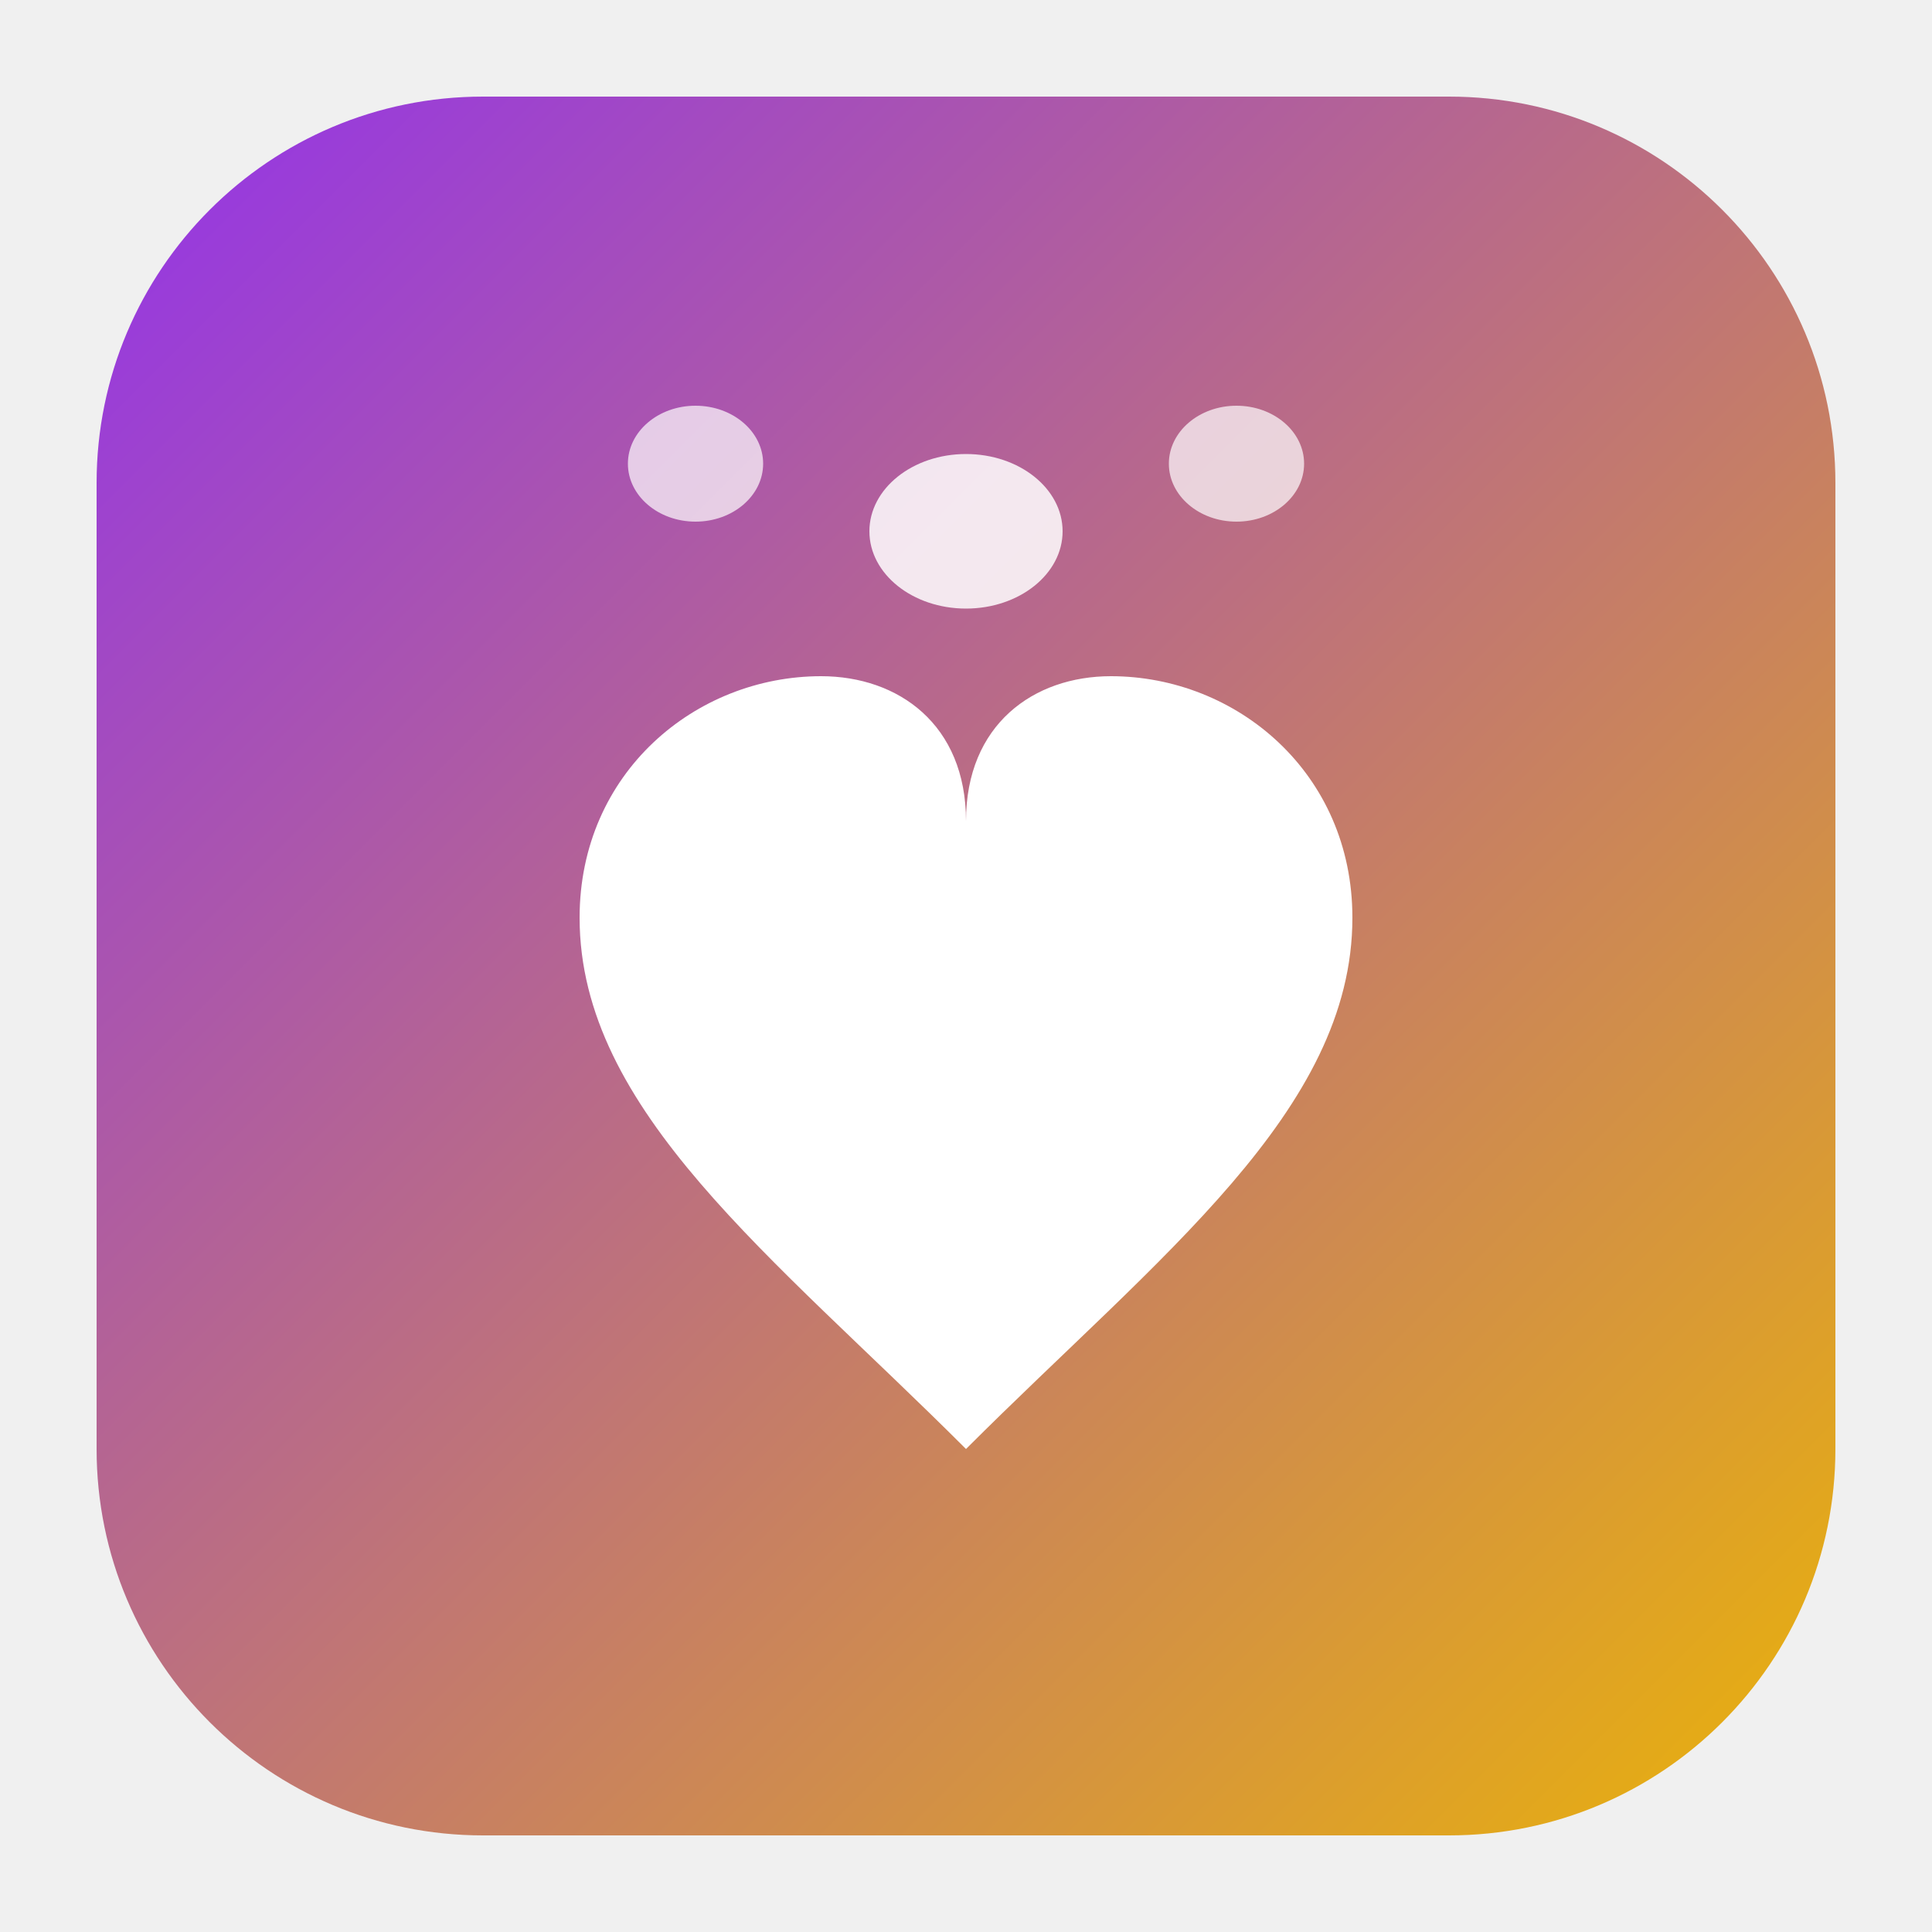
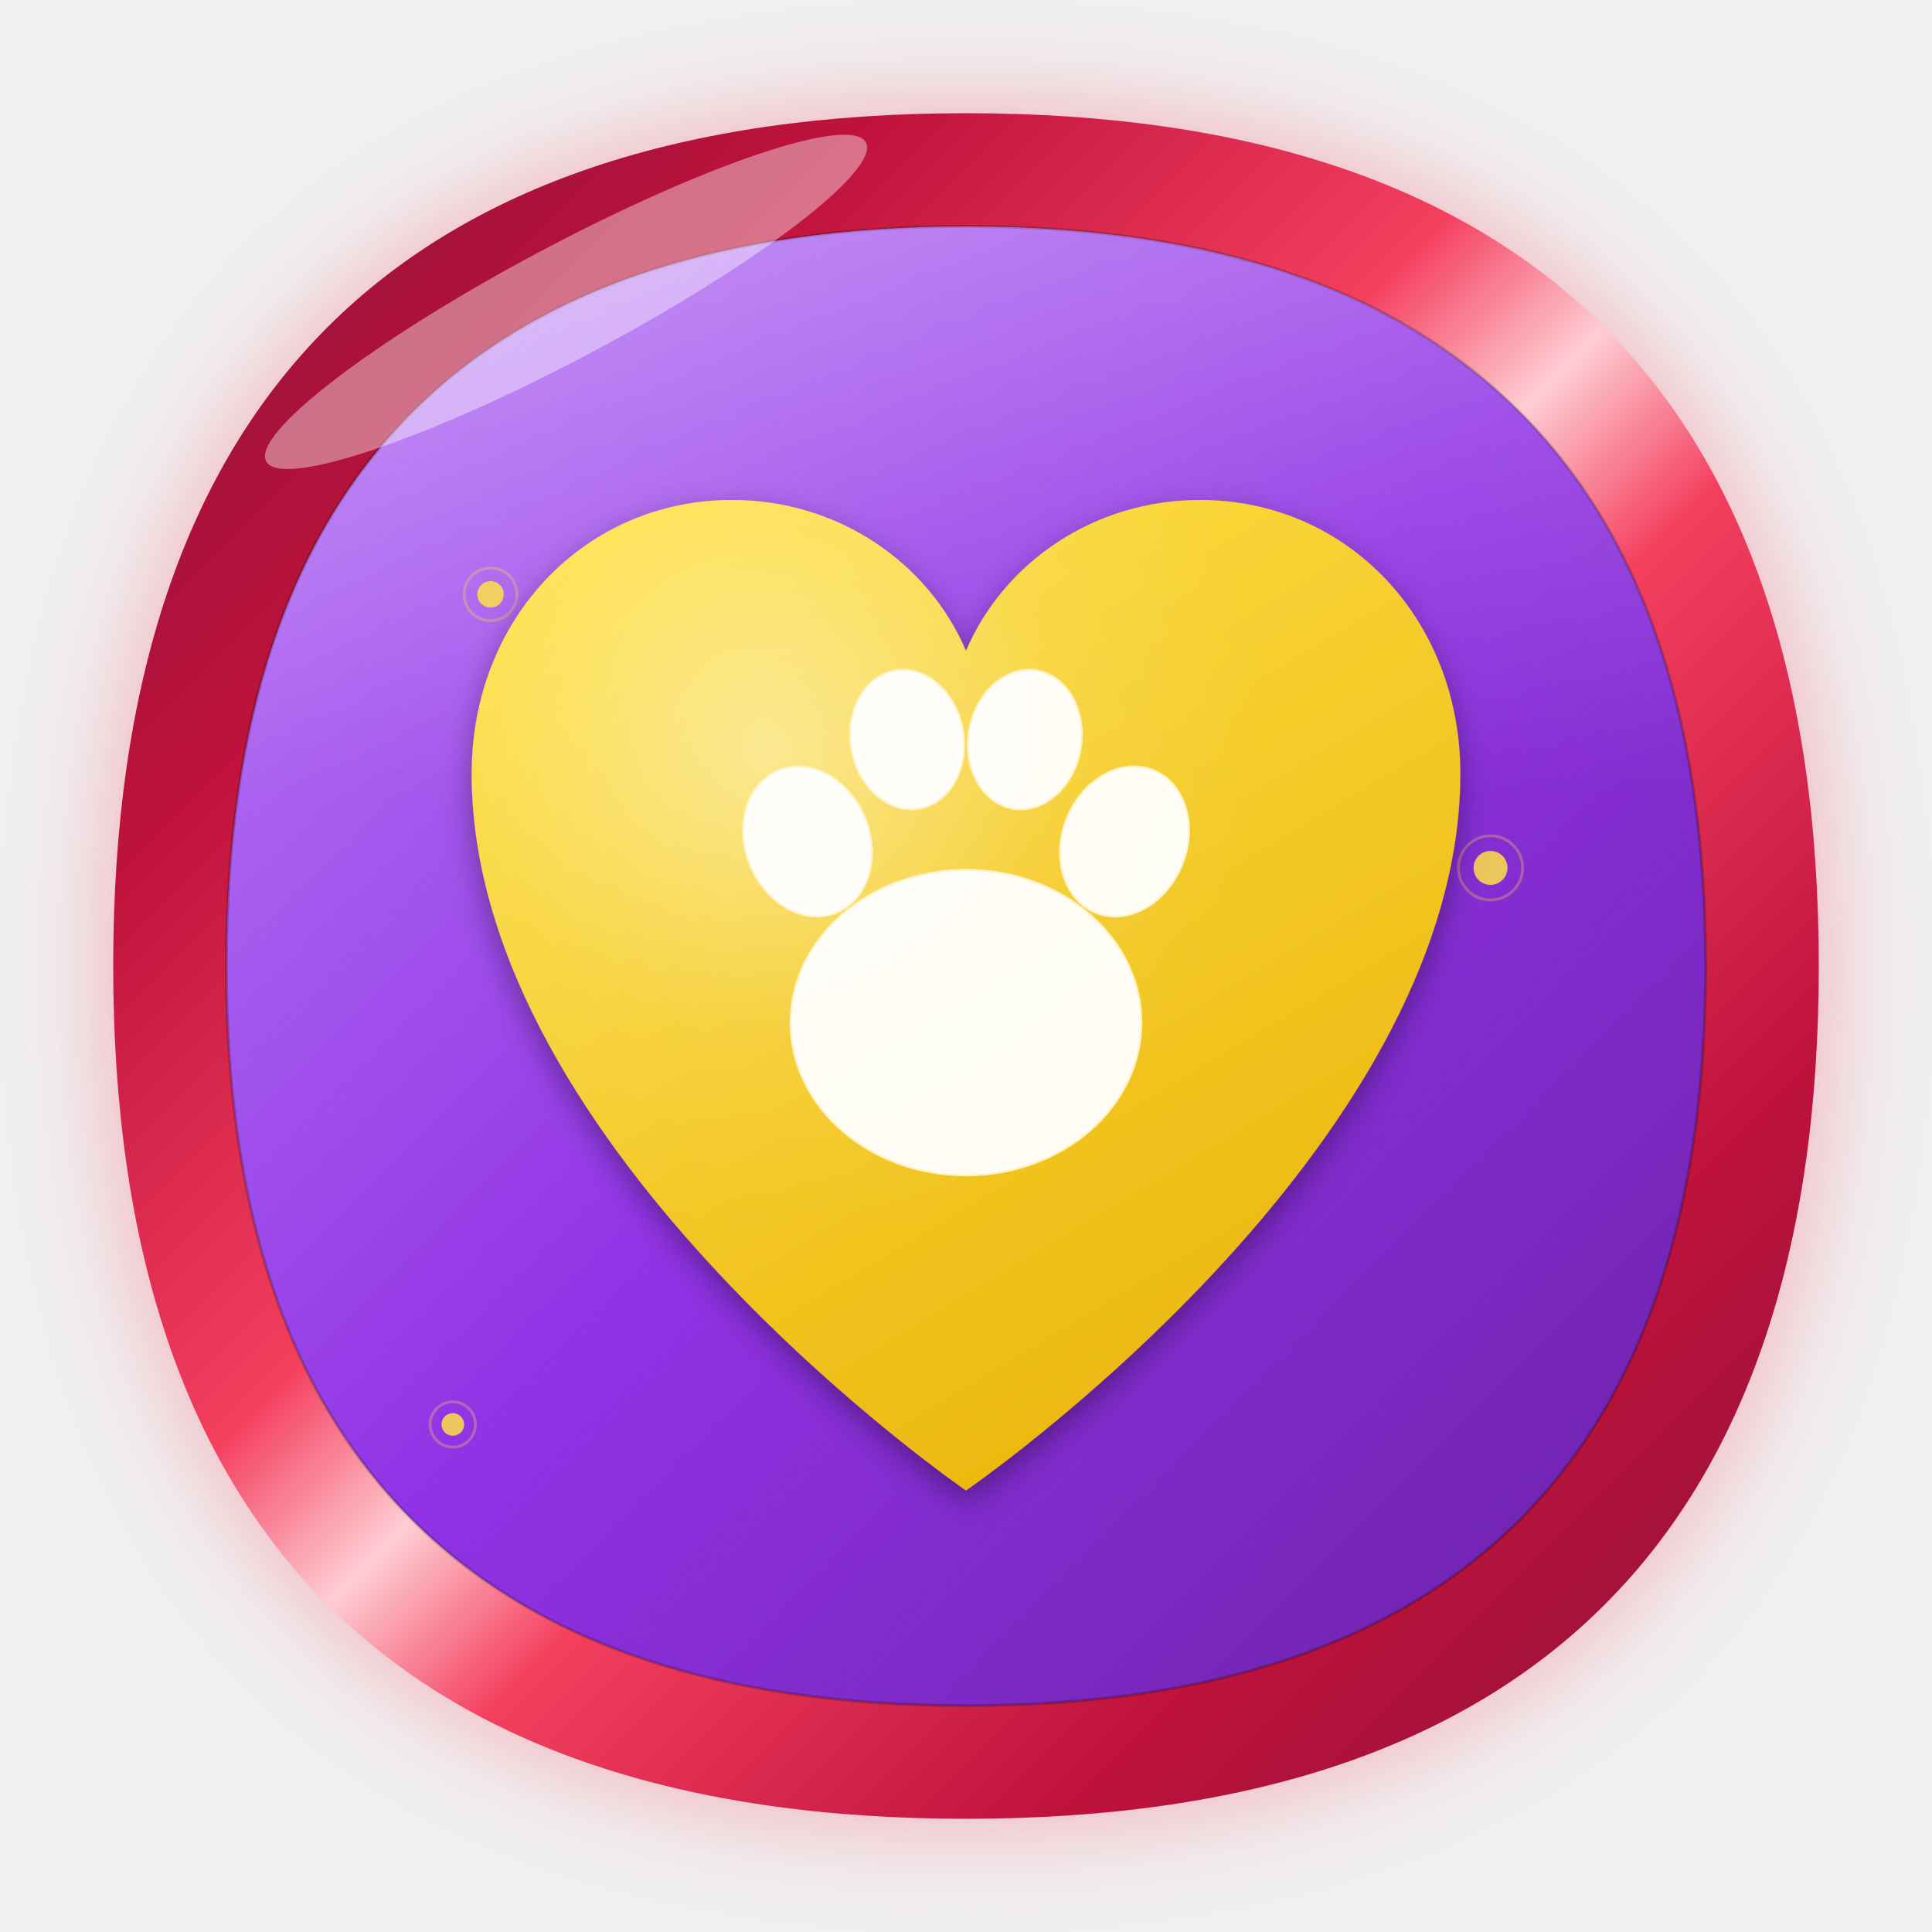
- <svg xmlns="http://www.w3.org/2000/svg" viewBox="0 0 200 200" width="200" height="200" role="img" aria-label="Donation">
+ <svg xmlns="http://www.w3.org/2000/svg" viewBox="0 0 1024 1024" width="1024" height="1024" role="img" aria-label="Donaciones Paw">
  <defs>
-     <linearGradient id="g31" x1="0" y1="0" x2="1" y2="1">
-       <stop offset="0" stop-color="#9333EA" />
-       <stop offset="1" stop-color="#EAB308" />
+     <linearGradient id="donationRing" x1="0" y1="0" x2="1" y2="1">
+       <stop offset="0%" stop-color="#881337" />
+       <stop offset="22%" stop-color="#be123c" />
+       <stop offset="42%" stop-color="#f43f5e" />
+       <stop offset="50%" stop-color="#fecdd3" />
+       <stop offset="58%" stop-color="#f43f5e" />
+       <stop offset="78%" stop-color="#be123c" />
+       <stop offset="100%" stop-color="#881337" />
    </linearGradient>
+     <linearGradient id="bgGrad" x1="0" y1="0" x2="1" y2="1">
+       <stop offset="0%" stop-color="#c084fc" />
+       <stop offset="50%" stop-color="#9333ea" />
+       <stop offset="100%" stop-color="#6b21a8" />
+     </linearGradient>
+     <linearGradient id="heartGrad" x1="0.2" y1="0" x2="0.8" y2="1">
+       <stop offset="0%" stop-color="#fde047" />
+       <stop offset="100%" stop-color="#eab308" />
+     </linearGradient>
+     <radialGradient id="heartShine" cx="30%" cy="25%" r="50%">
+       <stop offset="0%" stop-color="#ffffff" stop-opacity="0.45" />
+       <stop offset="60%" stop-color="#ffffff" stop-opacity="0.08" />
+       <stop offset="100%" stop-color="#ffffff" stop-opacity="0" />
+     </radialGradient>
+     <linearGradient id="topSheen" x1="0" y1="0" x2="0" y2="1">
+       <stop offset="0%" stop-color="#ffffff" stop-opacity="0.22" />
+       <stop offset="100%" stop-color="#ffffff" stop-opacity="0" />
+     </linearGradient>
+     <filter id="grain" x="0" y="0" width="100%" height="100%">
+       <feTurbulence type="fractalNoise" baseFrequency="0.85" numOctaves="2" seed="7" stitchTiles="stitch" />
+       <feColorMatrix values="0 0 0 0 0                              0 0 0 0 0                              0 0 0 0 0                              0 0 0 0.08 0" />
+       <feComposite in2="SourceGraphic" operator="in" />
+     </filter>
+     <filter id="outerGlow" x="-20%" y="-20%" width="140%" height="140%">
+       <feGaussianBlur in="SourceGraphic" stdDeviation="28" />
+     </filter>
+     <filter id="heartShadow" x="-15%" y="-15%" width="130%" height="130%">
+       <feGaussianBlur in="SourceAlpha" stdDeviation="8" />
+       <feOffset dx="0" dy="6" />
+       <feComponentTransfer>
+         <feFuncA type="linear" slope="0.35" />
+       </feComponentTransfer>
+       <feMerge>
+         <feMergeNode />
+         <feMergeNode in="SourceGraphic" />
+       </feMerge>
+     </filter>
+     <path id="outerSquircle" d="M 512 60 C 812 60, 964 212, 964 512 C 964 812, 812 964, 512 964 C 212 964, 60 812, 60 512 C 60 212, 212 60, 512 60 Z" />
+     <path id="innerSquircle" d="M 512 120 C 772 120, 904 252, 904 512 C 904 772, 772 904, 512 904 C 252 904, 120 772, 120 512 C 120 252, 252 120, 512 120 Z" />
+     <clipPath id="innerClip">
+       <use href="#innerSquircle" />
+     </clipPath>
  </defs>
-   <rect x="10" y="10" width="180" height="180" rx="40" fill="url(#g31)" />
-   <path d="M100 150 C80 130, 60 115, 60 95 C60 80, 72 70, 85 70 C93 70, 100 75, 100 85 C100 75, 107 70, 115 70 C128 70, 140 80, 140 95 C140 115, 120 130, 100 150 Z" fill="#FFFFFF" />
-   <ellipse cx="100" cy="55" rx="10" ry="8" fill="#FFFFFF" opacity=".85" />
-   <ellipse cx="72" cy="48" rx="7" ry="6" fill="#FFFFFF" opacity=".7" />
-   <ellipse cx="128" cy="48" rx="7" ry="6" fill="#FFFFFF" opacity=".7" />
+   <g opacity="0.4">
+     <use href="#outerSquircle" fill="#f43f5e" filter="url(#outerGlow)" />
+   </g>
+   <use href="#outerSquircle" fill="url(#donationRing)" />
+   <use href="#innerSquircle" fill="url(#bgGrad)" />
+   <use href="#innerSquircle" fill="none" stroke="rgba(0,0,0,0.22)" stroke-width="1.5" />
+   <g clip-path="url(#innerClip)" opacity="0.5">
+     <rect width="1024" height="1024" fill="#ffffff" filter="url(#grain)" />
+   </g>
+   <g clip-path="url(#innerClip)">
+     <rect x="120" y="120" width="784" height="300" fill="url(#topSheen)" />
+   </g>
+   <ellipse cx="300" cy="160" rx="180" ry="30" fill="#ffffff" fill-opacity="0.4" transform="rotate(-28 300 160)" />
+   <g opacity="0.85" clip-path="url(#innerClip)">
+     <circle cx="260" cy="315" r="7" fill="#fde047" />
+     <circle cx="260" cy="315" r="14" fill="none" stroke="#fde047" stroke-width="1.5" opacity="0.35" />
+     <circle cx="790" cy="460" r="9" fill="#fde047" />
+     <circle cx="790" cy="460" r="17" fill="none" stroke="#fde047" stroke-width="1.5" opacity="0.35" />
+     <circle cx="240" cy="755" r="6" fill="#fde047" />
+     <circle cx="240" cy="755" r="12" fill="none" stroke="#fde047" stroke-width="1.5" opacity="0.35" />
+   </g>
+   <g filter="url(#heartShadow)" clip-path="url(#innerClip)">
+     <path d="M 512 790 C 512 790, 250 610, 250 410 C 250 328, 310 265, 388 265 C 444 265, 492 298, 512 345 C 532 298, 580 265, 636 265 C 714 265, 774 328, 774 410 C 774 610, 512 790, 512 790 Z" fill="url(#heartGrad)" />
+     <path d="M 512 790 C 512 790, 250 610, 250 410 C 250 328, 310 265, 388 265 C 444 265, 492 298, 512 345 C 532 298, 580 265, 636 265 C 714 265, 774 328, 774 410 C 774 610, 512 790, 512 790 Z" fill="url(#heartShine)" />
+   </g>
+   <g clip-path="url(#innerClip)">
+     <g transform="translate(308 284) scale(0.6)">
+       <ellipse cx="340" cy="430" rx="155" ry="135" fill="#ffffff" opacity="0.95" stroke="#fef3c7" stroke-width="1.6" />
+       <ellipse cx="200" cy="270" rx="55" ry="68" transform="rotate(-22 200 270)" fill="#ffffff" opacity="0.95" stroke="#fef3c7" stroke-width="1.6" />
+       <ellipse cx="288" cy="180" rx="50" ry="62" transform="rotate(-10 288 180)" fill="#ffffff" opacity="0.95" stroke="#fef3c7" stroke-width="1.6" />
+       <ellipse cx="392" cy="180" rx="50" ry="62" transform="rotate(10 392 180)" fill="#ffffff" opacity="0.95" stroke="#fef3c7" stroke-width="1.6" />
+       <ellipse cx="480" cy="270" rx="55" ry="68" transform="rotate(22 480 270)" fill="#ffffff" opacity="0.95" stroke="#fef3c7" stroke-width="1.6" />
+     </g>
+   </g>
</svg>
